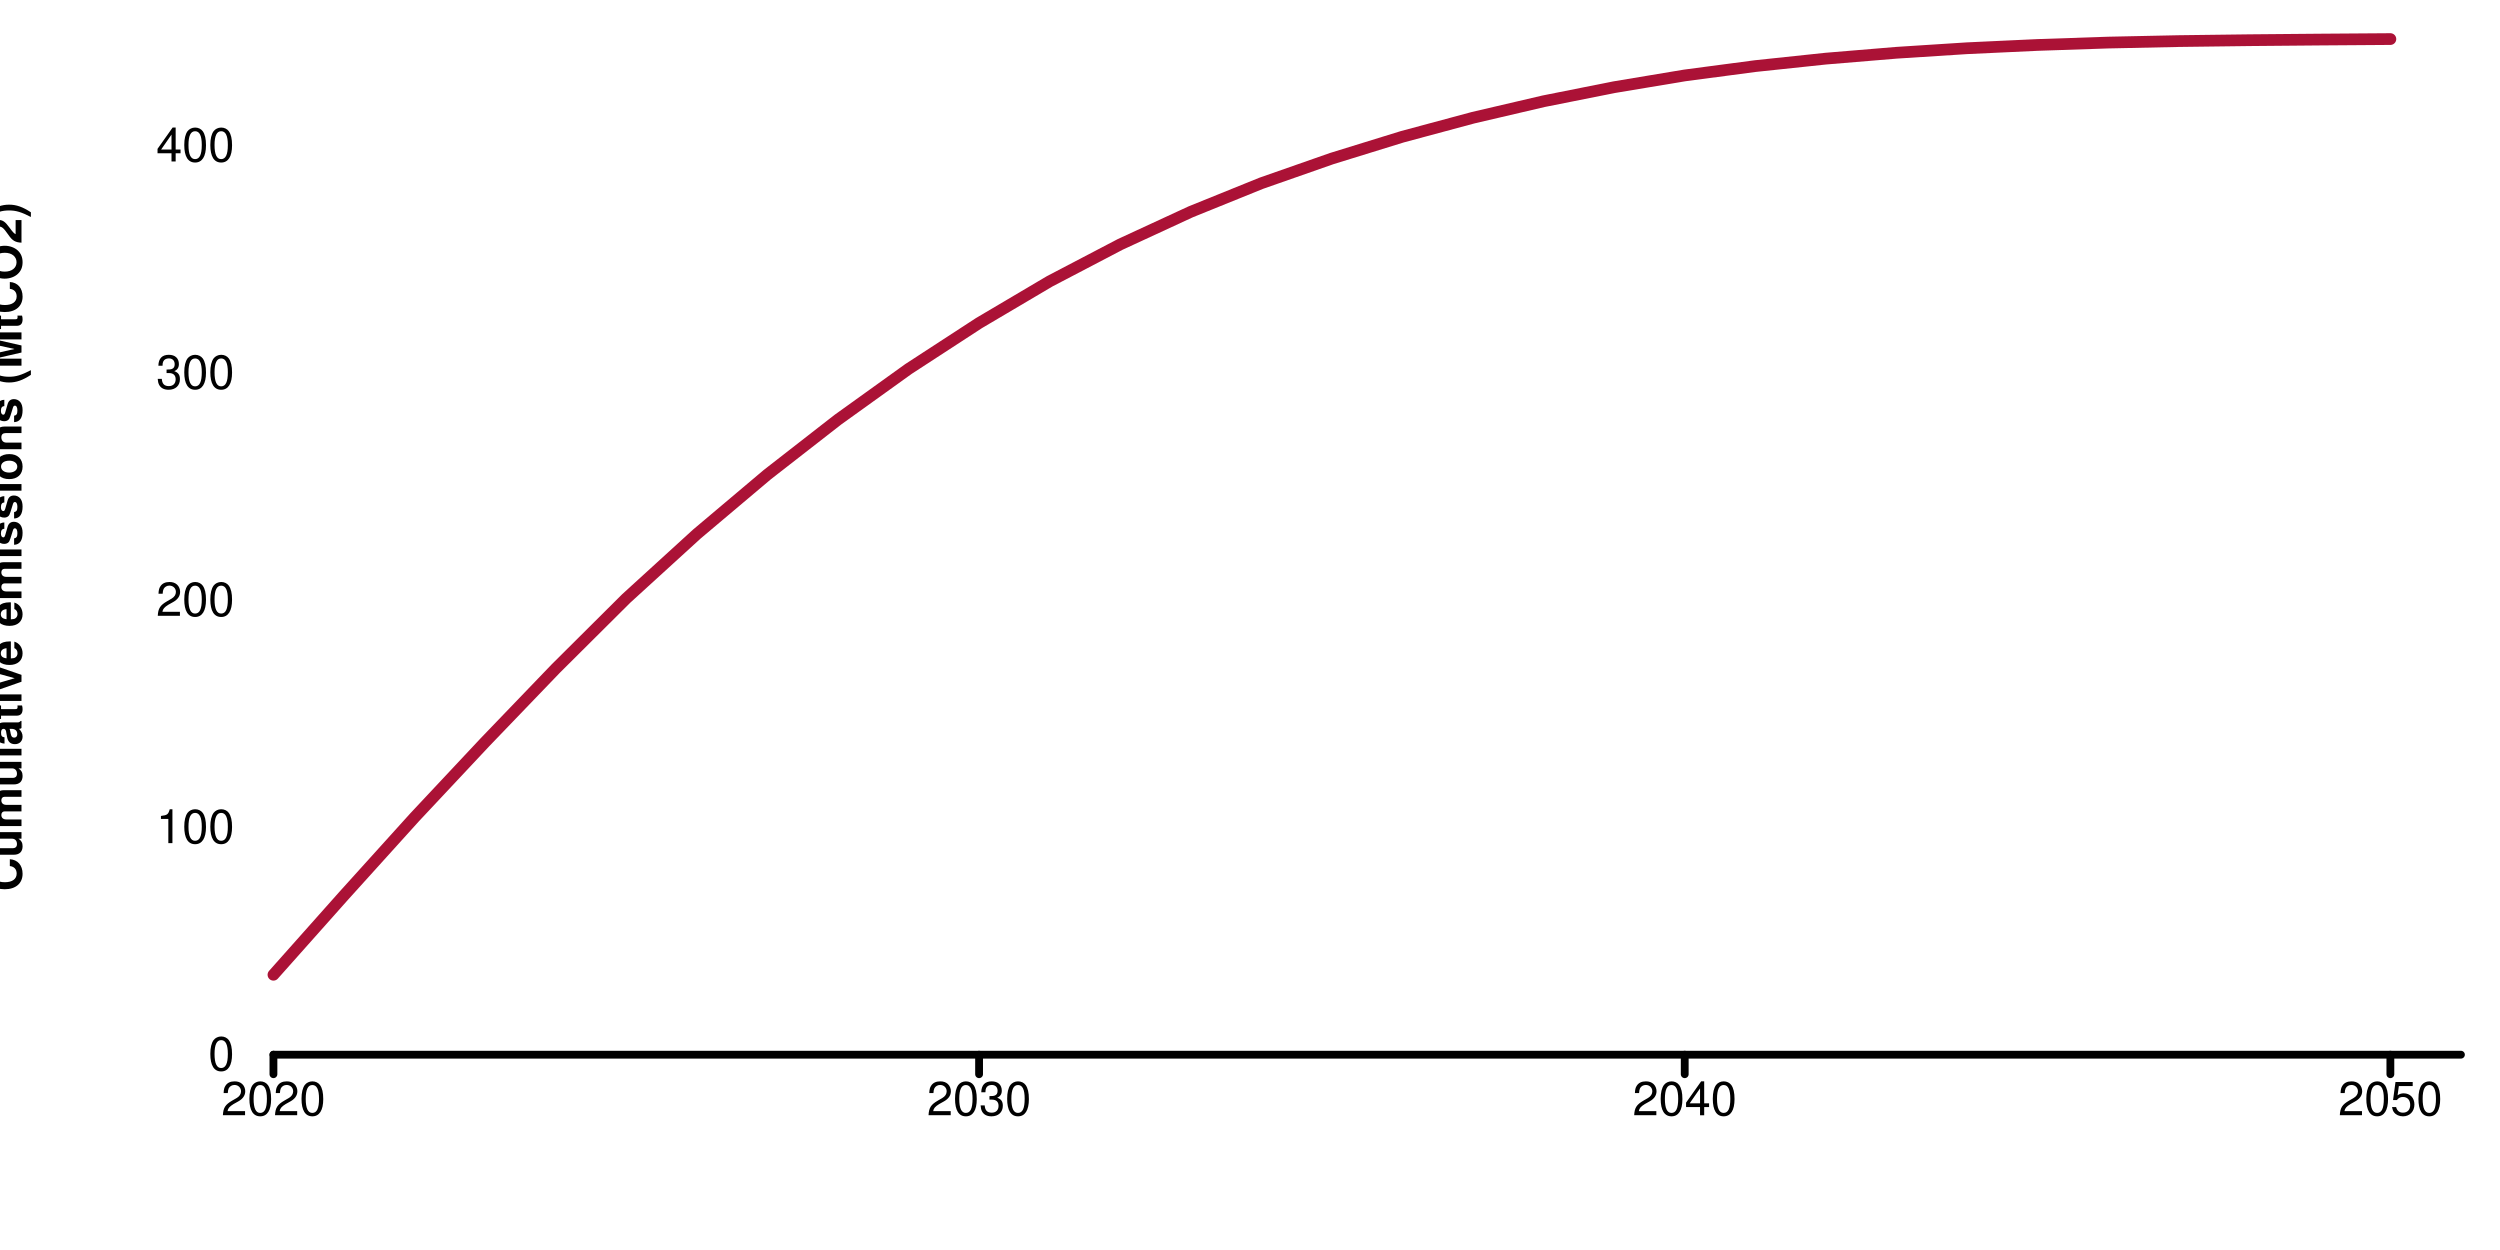
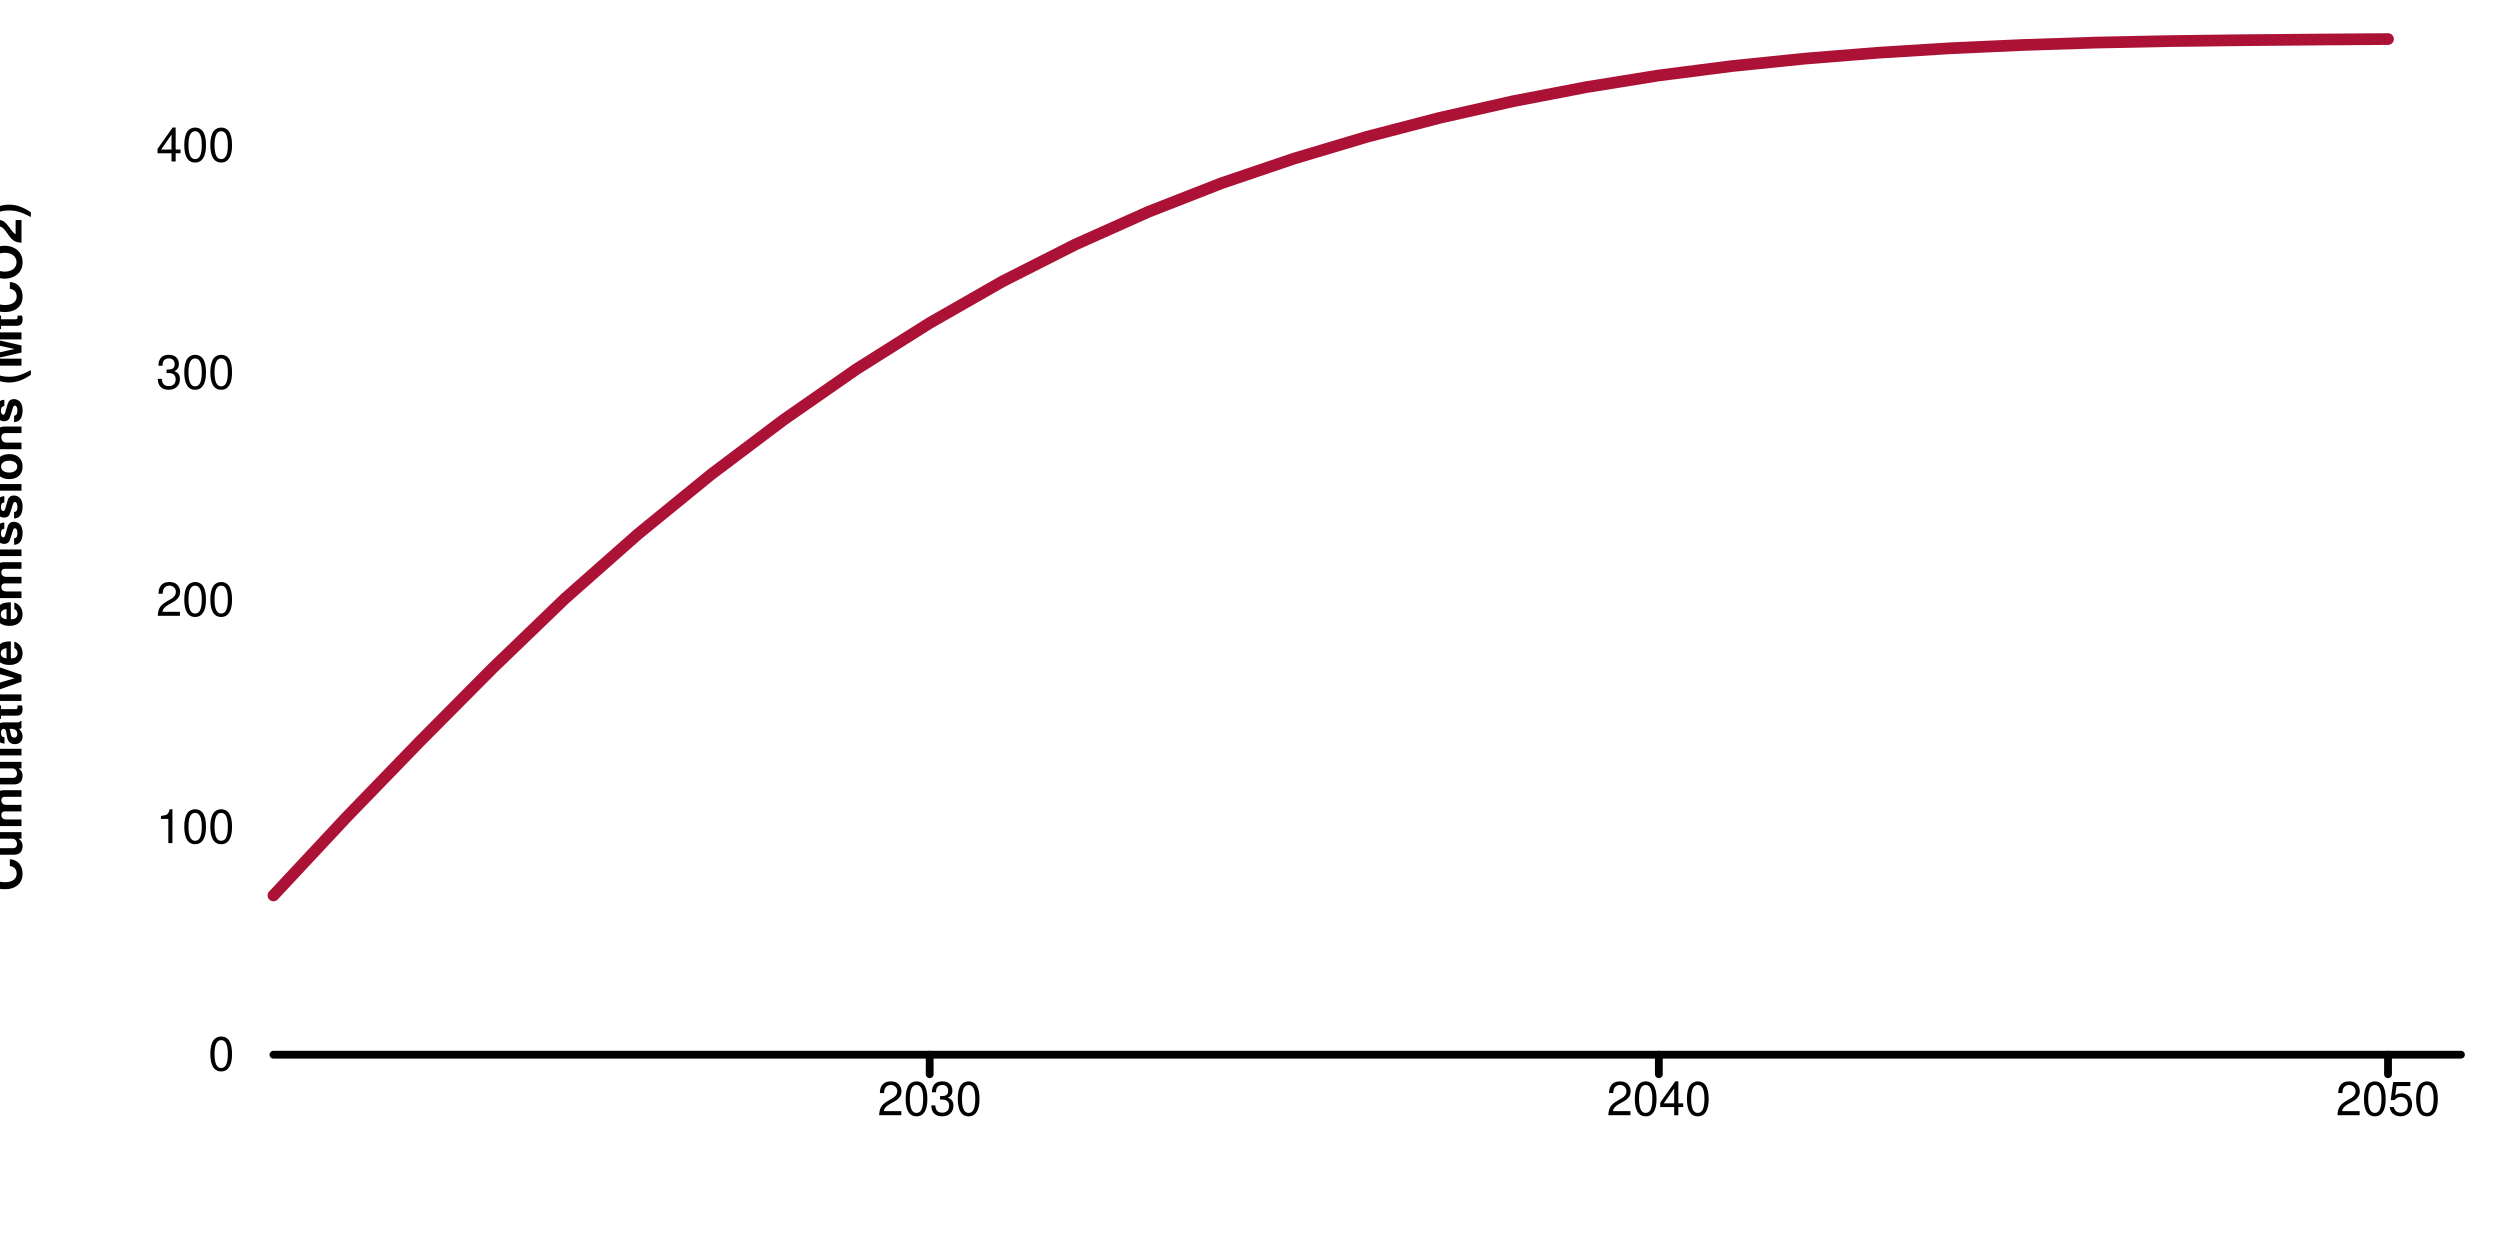
<svg xmlns="http://www.w3.org/2000/svg" width="640" height="320" viewBox="0 0 640 320" style="overflow:display" preserveAspectRatio="xMinYMin meet" overflow="visible">
  <defs>
    <style>
	.data-series path.line { fill-opacity: 0; }
	.data-series path.line.dotted { stroke-dasharray: 12 20 }
	.data-series circle { display: none; }
	.data-series:hover path.line, .data-series.on path.line { stroke-width: 5; }
	.data-series:hover circle, .data-series.on circle { display: inline; }
	.data-series circle:hover, .data-series circle.on { r: 6px!important; fill: black; }
	.grid { font-family: "Helvetica Neue",Helvetica,Arial,"Lucida Grande",sans-serif; }
	.grid line { stroke: rgb(0,0,0); stroke-width: 2; stroke-linecap: round; }
	.grid.grid-x text { text-anchor: middle; dominant-baseline: hanging; transform: translateY(10px); }
	.grid.grid-y text { text-anchor: end; dominant-baseline: middle; transform: translateX(-10px); }
	</style>
  </defs>
  <g class="grid grid-y">
    <line x1="70" y1="270" x2="630" y2="270" data-left="70" />
    <text x="70" y="270" text-anchor="end">0</text>
    <text x="70" y="211.83" text-anchor="end">100</text>
    <text x="70" y="153.66" text-anchor="end">200</text>
    <text x="70" y="95.49" text-anchor="end">300</text>
    <text x="70" y="37.32" text-anchor="end">400</text>
    <text style="text-anchor:middle;dominant-baseline:hanging;font-weight:bold;transform: translateY(140px) rotate(-90deg);">Cumulative emissions (MtCO2)</text>
  </g>
  <g class="grid grid-x">
-     <line class="tick" x1="70" y1="270" x2="70" y2="275" />
-     <text x="70" y="270" text-anchor="middle">2020</text>
-     <line class="tick" x1="250.645" y1="270" x2="250.645" y2="275" />
-     <text x="250.645" y="270" text-anchor="middle">2030</text>
-     <line class="tick" x1="431.29" y1="270" x2="431.29" y2="275" />
-     <text x="431.29" y="270" text-anchor="middle">2040</text>
-     <line class="tick" x1="611.935" y1="270" x2="611.935" y2="275" />
-     <text x="611.935" y="270" text-anchor="middle">2050</text>
+     <line class="tick" x1="238" y1="270" x2="238" y2="275" />
+     <text x="238" y="270" text-anchor="middle">2030</text>
+     <line class="tick" x1="424.667" y1="270" x2="424.667" y2="275" />
+     <text x="424.667" y="270" text-anchor="middle">2040</text>
+     <line class="tick" x1="611.333" y1="270" x2="611.333" y2="275" />
+     <text x="611.333" y="270" text-anchor="middle">2050</text>
    <text style="text-anchor:middle;dominant-baseline:hanging;font-weight:bold;transform: translateY(140px) rotate(-90deg);" />
  </g>
  <g data-scenario="planning-scenario" class="data-series">
-     <path d="M 70.00,249.54L 88.06,229.24L 106.13,209.24L 124.19,189.97L 142.26,171.17L 160.32,153.20L 178.39,136.72L 196.45,121.49L 214.52,107.42L 232.58,94.45L 250.65,82.69L 268.71,72.02L 286.77,62.57L 304.84,54.22L 322.90,46.91L 340.97,40.58L 359.03,35.00L 377.10,30.14L 395.16,25.92L 413.23,22.32L 431.29,19.31L 449.35,16.92L 467.42,15.01L 485.48,13.51L 503.55,12.35L 521.61,11.51L 539.68,10.90L 557.74,10.52L 575.81,10.29L 593.87,10.13L 611.94,10.00" id="NPg Planning Scenario" class="line" stroke="#ab1236" stroke-width="3" stroke-linecap="round" />
-     <circle cx="70.00" cy="249.54" data-y="35.179" data-x="2020" r="4" fill="#ab1236" />
-     <circle cx="88.06" cy="229.24" data-y="70.065" data-x="2021" r="4" fill="#ab1236" />
-     <circle cx="106.13" cy="209.24" data-y="104.460" data-x="2022" r="4" fill="#ab1236" />
-     <circle cx="124.19" cy="189.97" data-y="137.581" data-x="2023" r="4" fill="#ab1236" />
-     <circle cx="142.26" cy="171.17" data-y="169.903" data-x="2024" r="4" fill="#ab1236" />
-     <circle cx="160.32" cy="153.20" data-y="200.792" data-x="2025" r="4" fill="#ab1236" />
-     <circle cx="178.39" cy="136.72" data-y="229.124" data-x="2026" r="4" fill="#ab1236" />
-     <circle cx="196.45" cy="121.49" data-y="255.308" data-x="2027" r="4" fill="#ab1236" />
-     <circle cx="214.52" cy="107.42" data-y="279.489" data-x="2028" r="4" fill="#ab1236" />
-     <circle cx="232.58" cy="94.45" data-y="301.789" data-x="2029" r="4" fill="#ab1236" />
-     <circle cx="250.65" cy="82.69" data-y="322.012" data-x="2030" r="4" fill="#ab1236" />
-     <circle cx="268.71" cy="72.02" data-y="340.349" data-x="2031" r="4" fill="#ab1236" />
-     <circle cx="286.77" cy="62.57" data-y="356.596" data-x="2032" r="4" fill="#ab1236" />
-     <circle cx="304.84" cy="54.22" data-y="370.947" data-x="2033" r="4" fill="#ab1236" />
-     <circle cx="322.90" cy="46.91" data-y="383.506" data-x="2034" r="4" fill="#ab1236" />
-     <circle cx="340.97" cy="40.58" data-y="394.398" data-x="2035" r="4" fill="#ab1236" />
-     <circle cx="359.03" cy="35.00" data-y="403.980" data-x="2036" r="4" fill="#ab1236" />
-     <circle cx="377.10" cy="30.14" data-y="412.348" data-x="2037" r="4" fill="#ab1236" />
-     <circle cx="395.16" cy="25.92" data-y="419.602" data-x="2038" r="4" fill="#ab1236" />
-     <circle cx="413.23" cy="22.32" data-y="425.794" data-x="2039" r="4" fill="#ab1236" />
-     <circle cx="431.29" cy="19.31" data-y="430.967" data-x="2040" r="4" fill="#ab1236" />
-     <circle cx="449.35" cy="16.92" data-y="435.075" data-x="2041" r="4" fill="#ab1236" />
-     <circle cx="467.42" cy="15.01" data-y="438.355" data-x="2042" r="4" fill="#ab1236" />
-     <circle cx="485.48" cy="13.51" data-y="440.934" data-x="2043" r="4" fill="#ab1236" />
-     <circle cx="503.55" cy="12.35" data-y="442.929" data-x="2044" r="4" fill="#ab1236" />
-     <circle cx="521.61" cy="11.51" data-y="444.377" data-x="2045" r="4" fill="#ab1236" />
-     <circle cx="539.68" cy="10.90" data-y="445.426" data-x="2046" r="4" fill="#ab1236" />
-     <circle cx="557.74" cy="10.52" data-y="446.080" data-x="2047" r="4" fill="#ab1236" />
-     <circle cx="575.81" cy="10.29" data-y="446.461" data-x="2048" r="4" fill="#ab1236" />
-     <circle cx="593.87" cy="10.13" data-y="446.746" data-x="2049" r="4" fill="#ab1236" />
-     <circle cx="611.94" cy="10.00" data-y="446.966" data-x="2050" r="4" fill="#ab1236" />
+     <path d="M 70.00,229.24L 88.67,209.24L 107.33,189.97L 126.00,171.17L 144.67,153.20L 163.33,136.72L 182.00,121.49L 200.67,107.42L 219.33,94.45L 238.00,82.69L 256.67,72.02L 275.33,62.57L 294.00,54.22L 312.67,46.91L 331.33,40.58L 350.00,35.00L 368.67,30.14L 387.33,25.92L 406.00,22.32L 424.67,19.31L 443.33,16.92L 462.00,15.01L 480.67,13.51L 499.33,12.35L 518.00,11.51L 536.67,10.90L 555.33,10.52L 574.00,10.29L 592.67,10.13L 611.33,10.00" id="NPg Planning Scenario" class="line" stroke="#ab1236" stroke-width="3" stroke-linecap="round" />
+     <circle cx="70.00" cy="229.24" data-y="70.06545692" data-x="2021" r="4" fill="#ab1236" />
+     <circle cx="88.67" cy="209.24" data-y="104.4599061" data-x="2022" r="4" fill="#ab1236" />
+     <circle cx="107.33" cy="189.97" data-y="137.5810456" data-x="2023" r="4" fill="#ab1236" />
+     <circle cx="126.00" cy="171.17" data-y="169.902966" data-x="2024" r="4" fill="#ab1236" />
+     <circle cx="144.67" cy="153.20" data-y="200.7916478" data-x="2025" r="4" fill="#ab1236" />
+     <circle cx="163.33" cy="136.72" data-y="229.1237929" data-x="2026" r="4" fill="#ab1236" />
+     <circle cx="182.00" cy="121.49" data-y="255.3084656" data-x="2027" r="4" fill="#ab1236" />
+     <circle cx="200.67" cy="107.42" data-y="279.4892228" data-x="2028" r="4" fill="#ab1236" />
+     <circle cx="219.33" cy="94.45" data-y="301.7886424" data-x="2029" r="4" fill="#ab1236" />
+     <circle cx="238.00" cy="82.69" data-y="322.012292" data-x="2030" r="4" fill="#ab1236" />
+     <circle cx="256.67" cy="72.02" data-y="340.3492781" data-x="2031" r="4" fill="#ab1236" />
+     <circle cx="275.33" cy="62.57" data-y="356.595675" data-x="2032" r="4" fill="#ab1236" />
+     <circle cx="294.00" cy="54.22" data-y="370.9472473" data-x="2033" r="4" fill="#ab1236" />
+     <circle cx="312.67" cy="46.91" data-y="383.5055723" data-x="2034" r="4" fill="#ab1236" />
+     <circle cx="331.33" cy="40.58" data-y="394.3982189" data-x="2035" r="4" fill="#ab1236" />
+     <circle cx="350.00" cy="35.00" data-y="403.980291" data-x="2036" r="4" fill="#ab1236" />
+     <circle cx="368.67" cy="30.14" data-y="412.3479034" data-x="2037" r="4" fill="#ab1236" />
+     <circle cx="387.33" cy="25.92" data-y="419.6023896" data-x="2038" r="4" fill="#ab1236" />
+     <circle cx="406.00" cy="22.32" data-y="425.7937983" data-x="2039" r="4" fill="#ab1236" />
+     <circle cx="424.67" cy="19.31" data-y="430.967188" data-x="2040" r="4" fill="#ab1236" />
+     <circle cx="443.33" cy="16.92" data-y="435.0752984" data-x="2041" r="4" fill="#ab1236" />
+     <circle cx="462.00" cy="15.01" data-y="438.3546344" data-x="2042" r="4" fill="#ab1236" />
+     <circle cx="480.67" cy="13.51" data-y="440.9336532" data-x="2043" r="4" fill="#ab1236" />
+     <circle cx="499.33" cy="12.35" data-y="442.9286768" data-x="2044" r="4" fill="#ab1236" />
+     <circle cx="518.00" cy="11.51" data-y="444.3767342" data-x="2045" r="4" fill="#ab1236" />
+     <circle cx="536.67" cy="10.90" data-y="445.4257804" data-x="2046" r="4" fill="#ab1236" />
+     <circle cx="555.33" cy="10.52" data-y="446.0803099" data-x="2047" r="4" fill="#ab1236" />
+     <circle cx="574.00" cy="10.29" data-y="446.4610465" data-x="2048" r="4" fill="#ab1236" />
+     <circle cx="592.67" cy="10.13" data-y="446.7461743" data-x="2049" r="4" fill="#ab1236" />
+     <circle cx="611.33" cy="10.00" data-y="446.9660379" data-x="2050" r="4" fill="#ab1236" />
  </g>
</svg>
